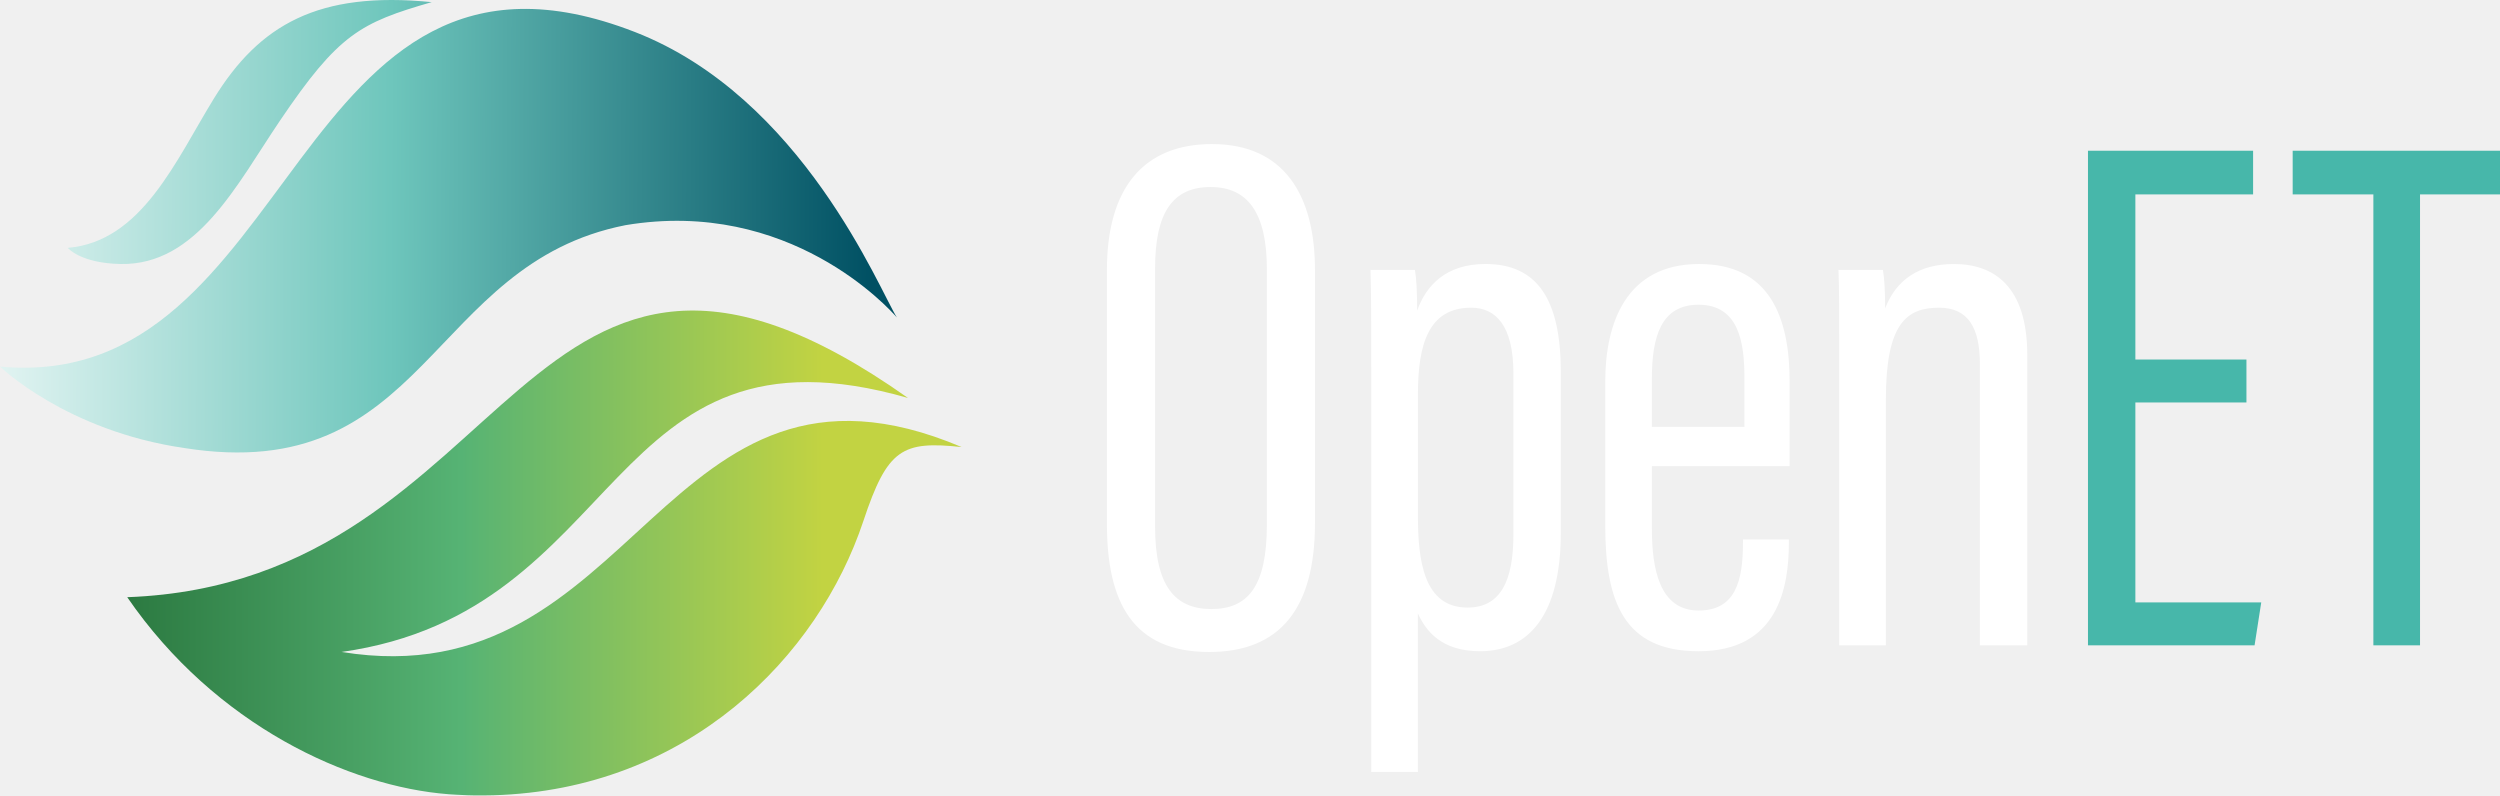
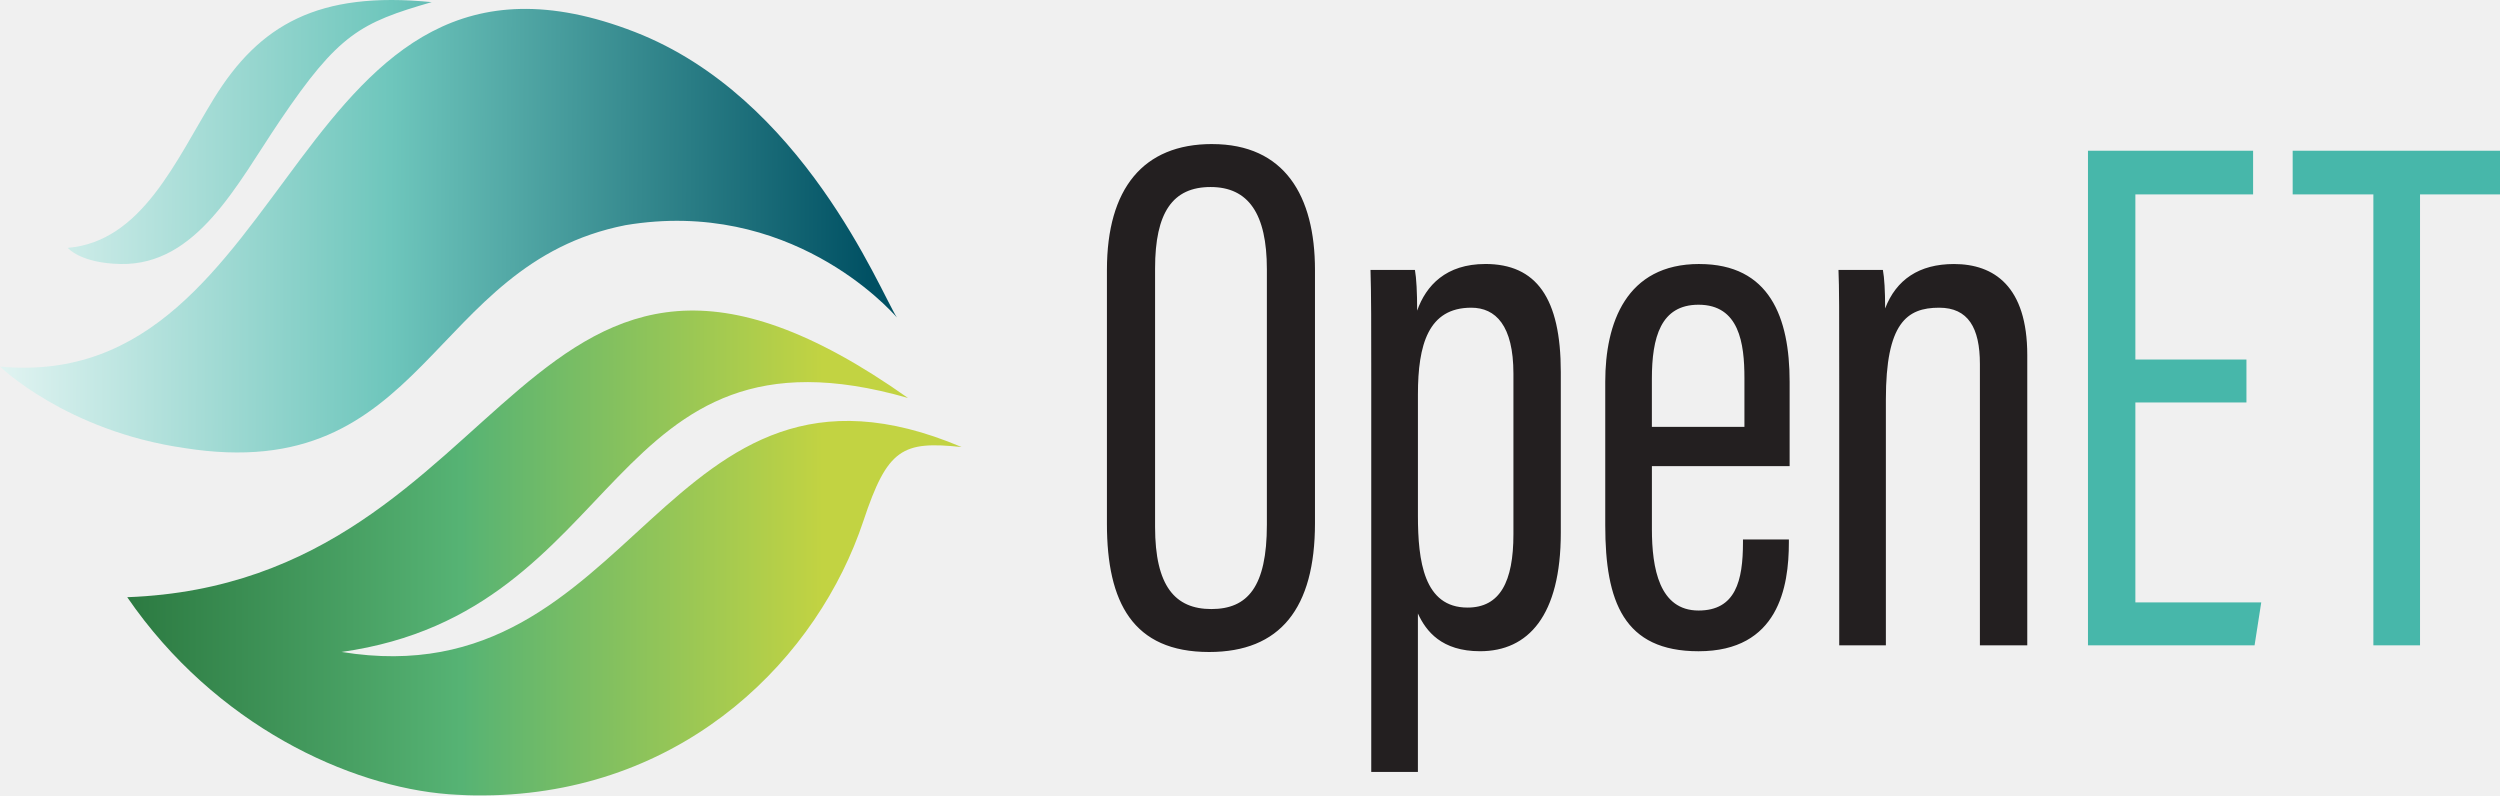
<svg xmlns="http://www.w3.org/2000/svg" id="uuid-1cdcca7d-00c1-402b-a13f-bc3c0d3bb051" data-name="Layer 1" width="1000" height="318.18" viewBox="0 0 1000 318.18">
  <defs>
    <linearGradient id="uuid-eff9d095-4ad5-4224-8189-64a6c23e794f" x1="32.59" y1="73.86" x2="394.04" y2="73.86" gradientTransform="translate(0 295.07) scale(1 -1)" gradientUnits="userSpaceOnUse">
      <stop offset="0" stop-color="#26723a" />
      <stop offset=".42" stop-color="#56b374" />
      <stop offset=".82" stop-color="#c2d342" />
    </linearGradient>
    <linearGradient id="uuid-14c675f7-bf58-445b-bca4-34e281d89dbd" x1="912.14" y1="58.55" x2="826.39" y2="398.59" gradientTransform="translate(182.29 989.51) rotate(-75.6) scale(1 -1)" gradientUnits="userSpaceOnUse">
      <stop offset=".01" stop-color="#005063" />
      <stop offset=".56" stop-color="#6ec6bc" />
      <stop offset="1" stop-color="#e0f3f1" />
    </linearGradient>
  </defs>
  <g>
    <path d="M854.15,240.95h50.35l-2.67,17.18h-66.64V60.29h66.05v17.47h-47.09v66.05h44.43v17.18h-44.43v79.97ZM917.07,60.29v17.47h32.28v180.37h18.66V77.76h31.99v-17.47h-82.93Z" fill="#47b7aa" />
-     <path d="M484.83,57.62c-27.54,0-42.06,17.77-42.06,50.35v101.59c0,31.39,10.37,51.24,40.87,51.24,28.43,0,42.35-17.47,42.35-51.53v-101.29c0-29.62-12.14-50.35-41.17-50.35ZM506.75,209.86c0,24.88-7.7,33.76-22.21,33.76s-22.51-9.18-22.51-32.87v-103.36c0-22.51,7.11-32.58,22.21-32.58s22.51,10.66,22.51,32.88v102.18ZM594.11,105.6c-15.7,0-23.69,8.59-27.25,18.66,0-7.4-.3-13.03-.89-16.29h-17.77c.3,9.48.3,22.81.3,43.24v157.56h18.66v-63.38c3.26,7.11,9.48,15.1,24.88,15.1,19.25,0,32.28-14.22,32.28-47.39v-64.27c0-29.62-9.77-43.24-30.21-43.24ZM605.37,213.71c0,18.95-5.33,29.32-18.36,29.32-17.47,0-19.84-18.66-19.84-36.73v-48.57c0-19.84,4.15-34.65,21.32-34.65,9.77,0,16.88,7.11,16.88,26.36v64.27ZM679.71,105.6c-29.32,0-37.61,23.69-37.61,47.09v57.46c0,30.51,7.4,50.35,37.32,50.35,31.99,0,36.13-25.77,36.13-43.54v-1.18h-18.36v1.18c0,15.4-2.96,27.25-17.77,27.25-15.7,0-18.66-16.88-18.66-32.58v-25.17h55.09v-33.76c0-25.77-8-47.09-36.13-47.09ZM697.77,170.76h-37.02v-19.25c0-16.59,3.55-29.62,18.66-29.62,16.29,0,18.36,15.4,18.36,29.32v19.55ZM810.91,142.03v116.1h-18.95v-112.54c0-14.51-4.74-22.51-16.29-22.51-13.03,0-21.32,6.22-21.32,36.73v98.33h-18.66v-104.55c0-30.21,0-38.21-.3-45.61h17.77c.59,3.26.89,8.29.89,15.4,4.44-11.55,13.62-17.77,27.54-17.77,15.99,0,29.32,8.89,29.32,36.43Z" fill="#fff" />
+     <path d="M484.83,57.62c-27.54,0-42.06,17.77-42.06,50.35v101.59c0,31.39,10.37,51.24,40.87,51.24,28.43,0,42.35-17.47,42.35-51.53v-101.29c0-29.62-12.14-50.35-41.17-50.35ZM506.75,209.86c0,24.88-7.7,33.76-22.21,33.76s-22.51-9.18-22.51-32.87v-103.36c0-22.51,7.11-32.58,22.21-32.58s22.51,10.66,22.51,32.88v102.18ZM594.11,105.6c-15.7,0-23.69,8.59-27.25,18.66,0-7.4-.3-13.03-.89-16.29h-17.77c.3,9.48.3,22.81.3,43.24v157.56h18.66v-63.38c3.26,7.11,9.48,15.1,24.88,15.1,19.25,0,32.28-14.22,32.28-47.39v-64.27c0-29.62-9.77-43.24-30.21-43.24ZM605.37,213.71c0,18.95-5.33,29.32-18.36,29.32-17.47,0-19.84-18.66-19.84-36.73v-48.57c0-19.84,4.15-34.65,21.32-34.65,9.77,0,16.88,7.11,16.88,26.36v64.27ZM679.71,105.6c-29.32,0-37.61,23.69-37.61,47.09v57.46c0,30.51,7.4,50.35,37.32,50.35,31.99,0,36.13-25.77,36.13-43.54v-1.18h-18.36v1.18c0,15.4-2.96,27.25-17.77,27.25-15.7,0-18.66-16.88-18.66-32.58v-25.17h55.09v-33.76c0-25.77-8-47.09-36.13-47.09ZM697.77,170.76h-37.02v-19.25c0-16.59,3.55-29.62,18.66-29.62,16.29,0,18.36,15.4,18.36,29.32v19.55ZM810.91,142.03v116.1h-18.95v-112.54c0-14.51-4.74-22.51-16.29-22.51-13.03,0-21.32,6.22-21.32,36.73v98.33h-18.66v-104.55c0-30.21,0-38.21-.3-45.61h17.77c.59,3.26.89,8.29.89,15.4,4.44-11.55,13.62-17.77,27.54-17.77,15.99,0,29.32,8.89,29.32,36.43Z" fill="#231f20" />
  </g>
  <g>
    <path d="M179.43,317.69c.35.03.69.05,1.03.07.78.05,1.56.1,2.34.14,1.22.07,2.44.12,3.64.17.25,0,.5.02.74.03.85.03,1.7.05,2.55.06.28,0,.57,0,.85,0,1.1.01,2.19.02,3.27,0,1.08,0,2.17-.02,3.24-.05h.07c78.12-2.17,130.18-55.51,148.21-109.77,9.62-28.94,15.59-32.04,39.28-29.52-120.01-50.83-129.39,101.31-248.03,81.96,114.61-16.09,104.59-136.62,226.58-101.59C207.73,49.28,208.33,233.03,50.89,238.88c35.3,51.39,89.02,75.79,128.54,78.81h0Z" fill="url(#uuid-eff9d095-4ad5-4224-8189-64a6c23e794f)" />
    <path d="M253.93,12.79c67.11,26.09,97.86,103.26,104.82,114.2-3.08-3.58-43.08-47.87-108.51-36.93-79.1,15.5-79.33,104.63-176.67,89.13C26.44,172.32,0,146.63,0,146.63,119.83,157.81,115.78-40.92,253.93,12.79ZM111.95,48.32C135.45,13.53,144.14,9.1,172.68.85c-45.42-4.52-68.95,9.09-87.08,38.49-15.2,24.67-28.82,57.34-58.51,59.8,0,0,5,6.15,21.13,6.46,30.56.58,46.5-31.8,63.72-57.27h0Z" fill="url(#uuid-14c675f7-bf58-445b-bca4-34e281d89dbd)" />
  </g>
</svg>
